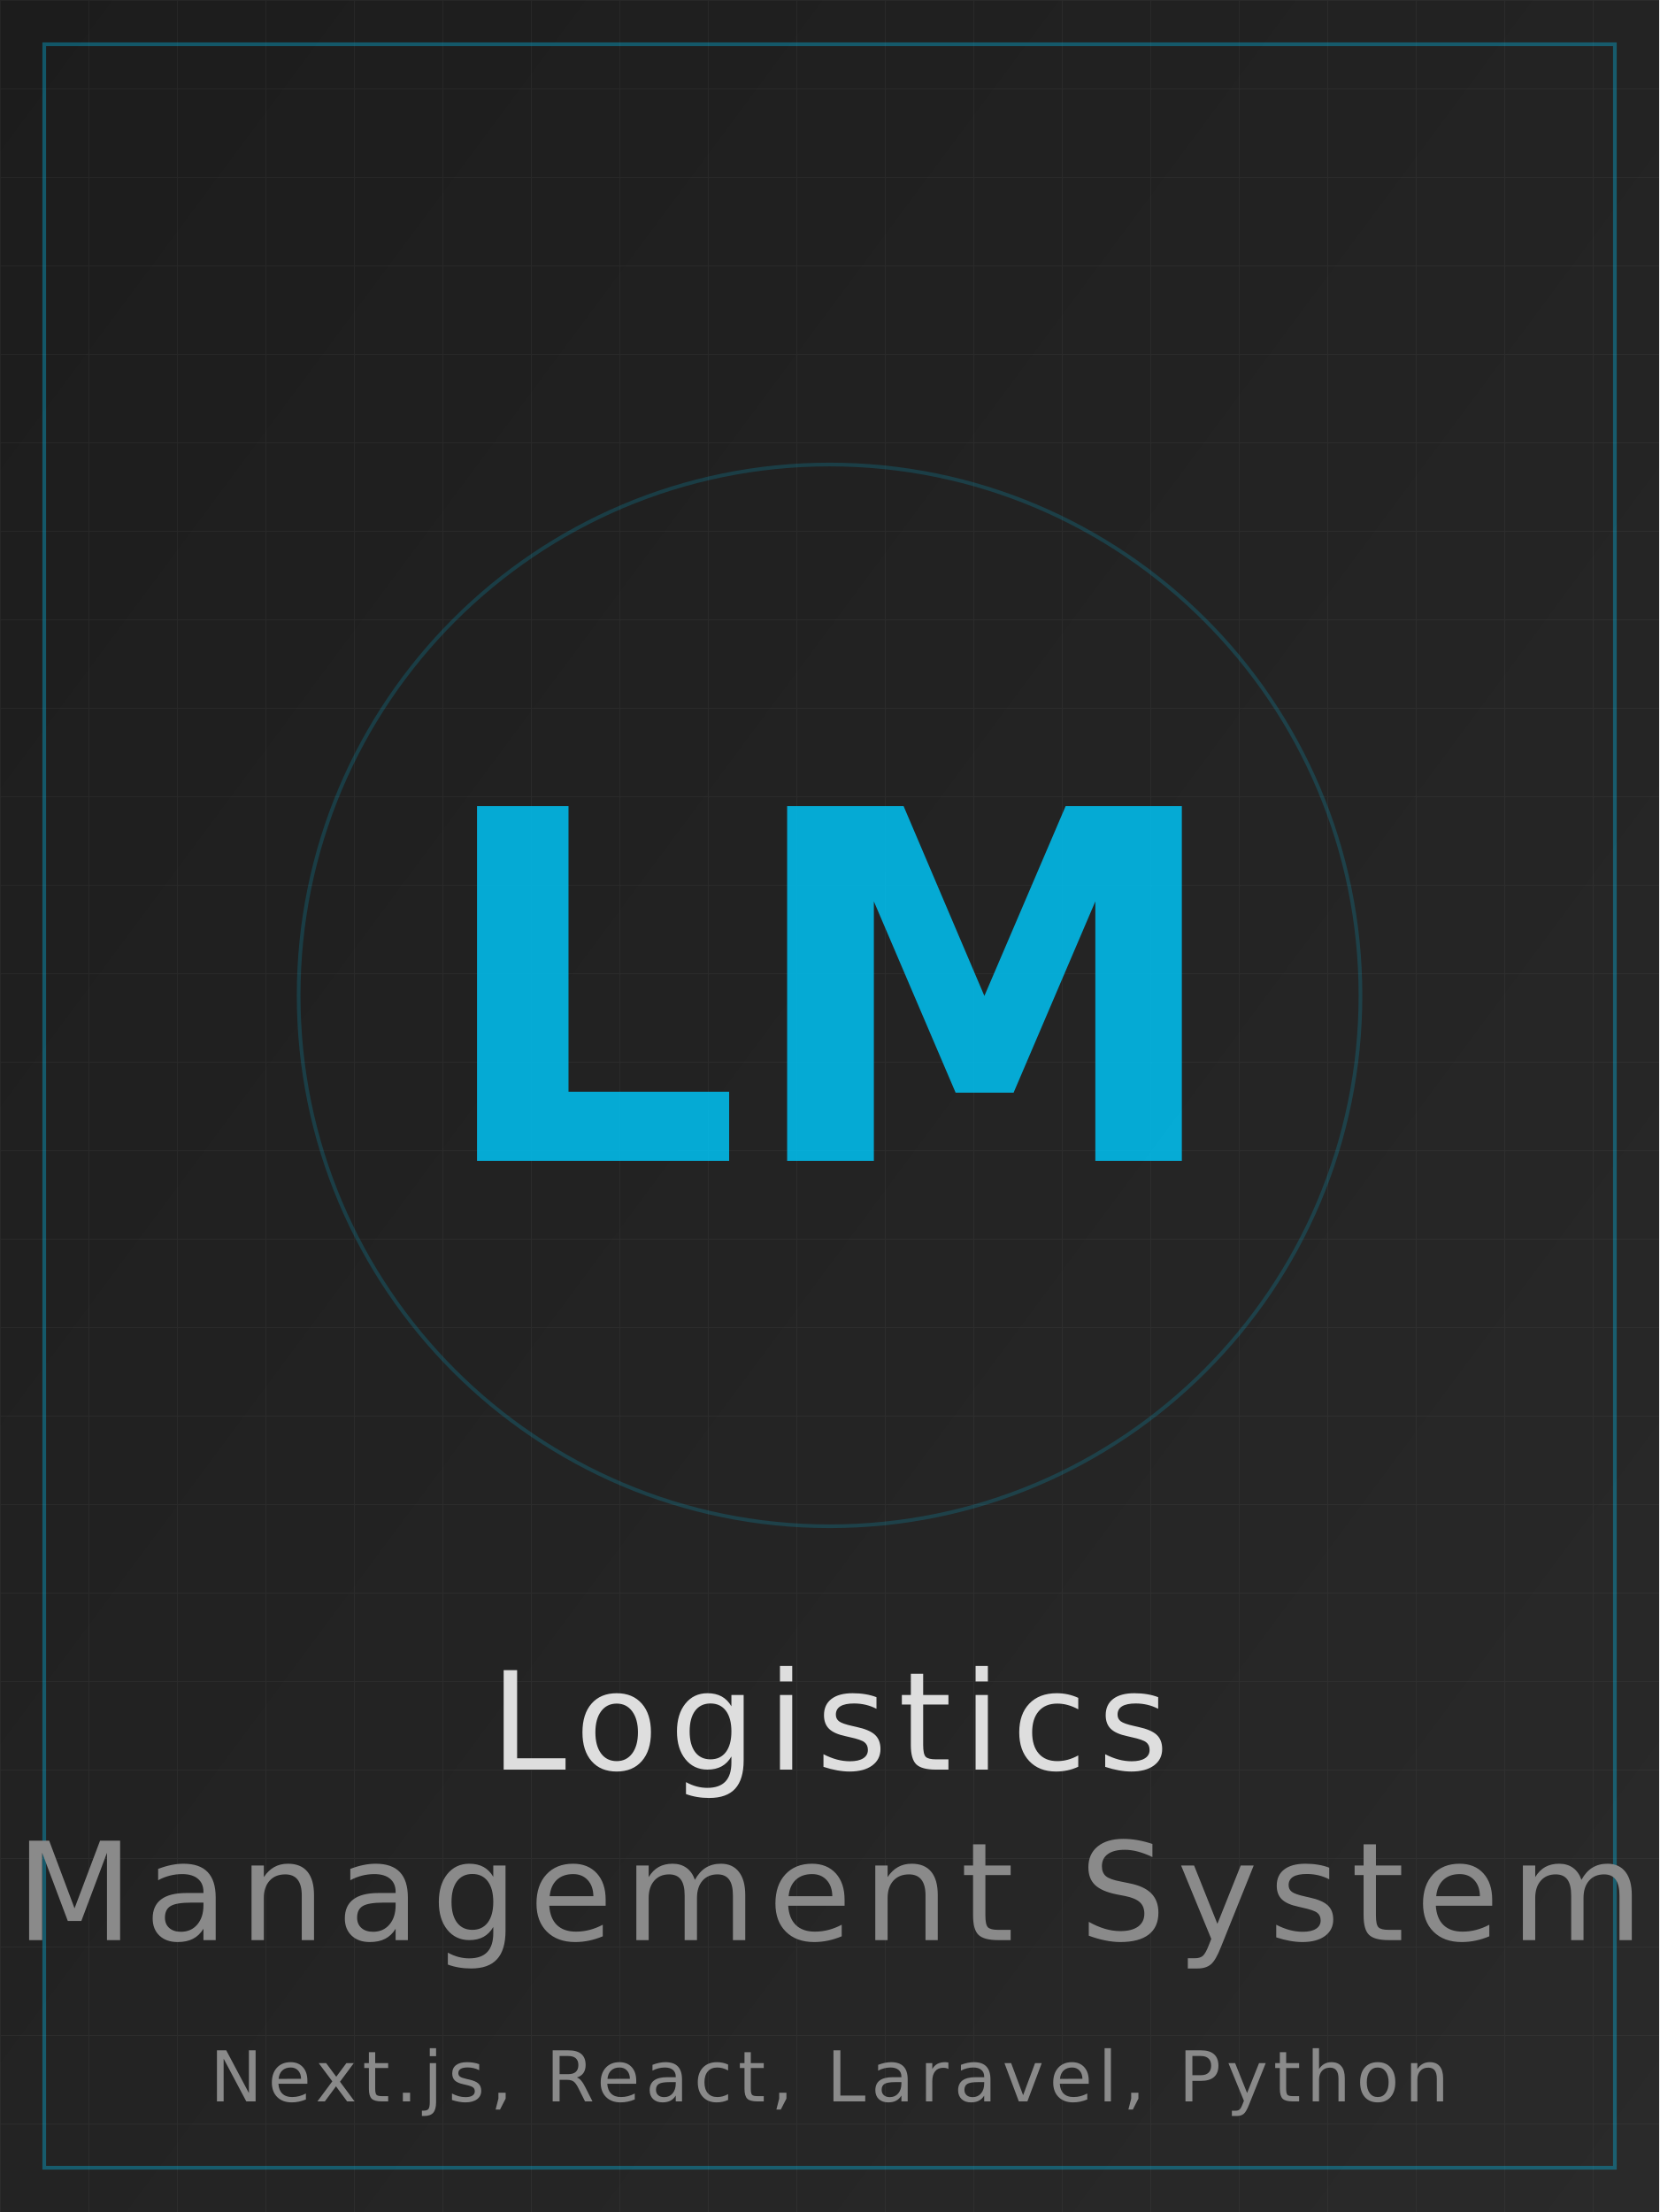
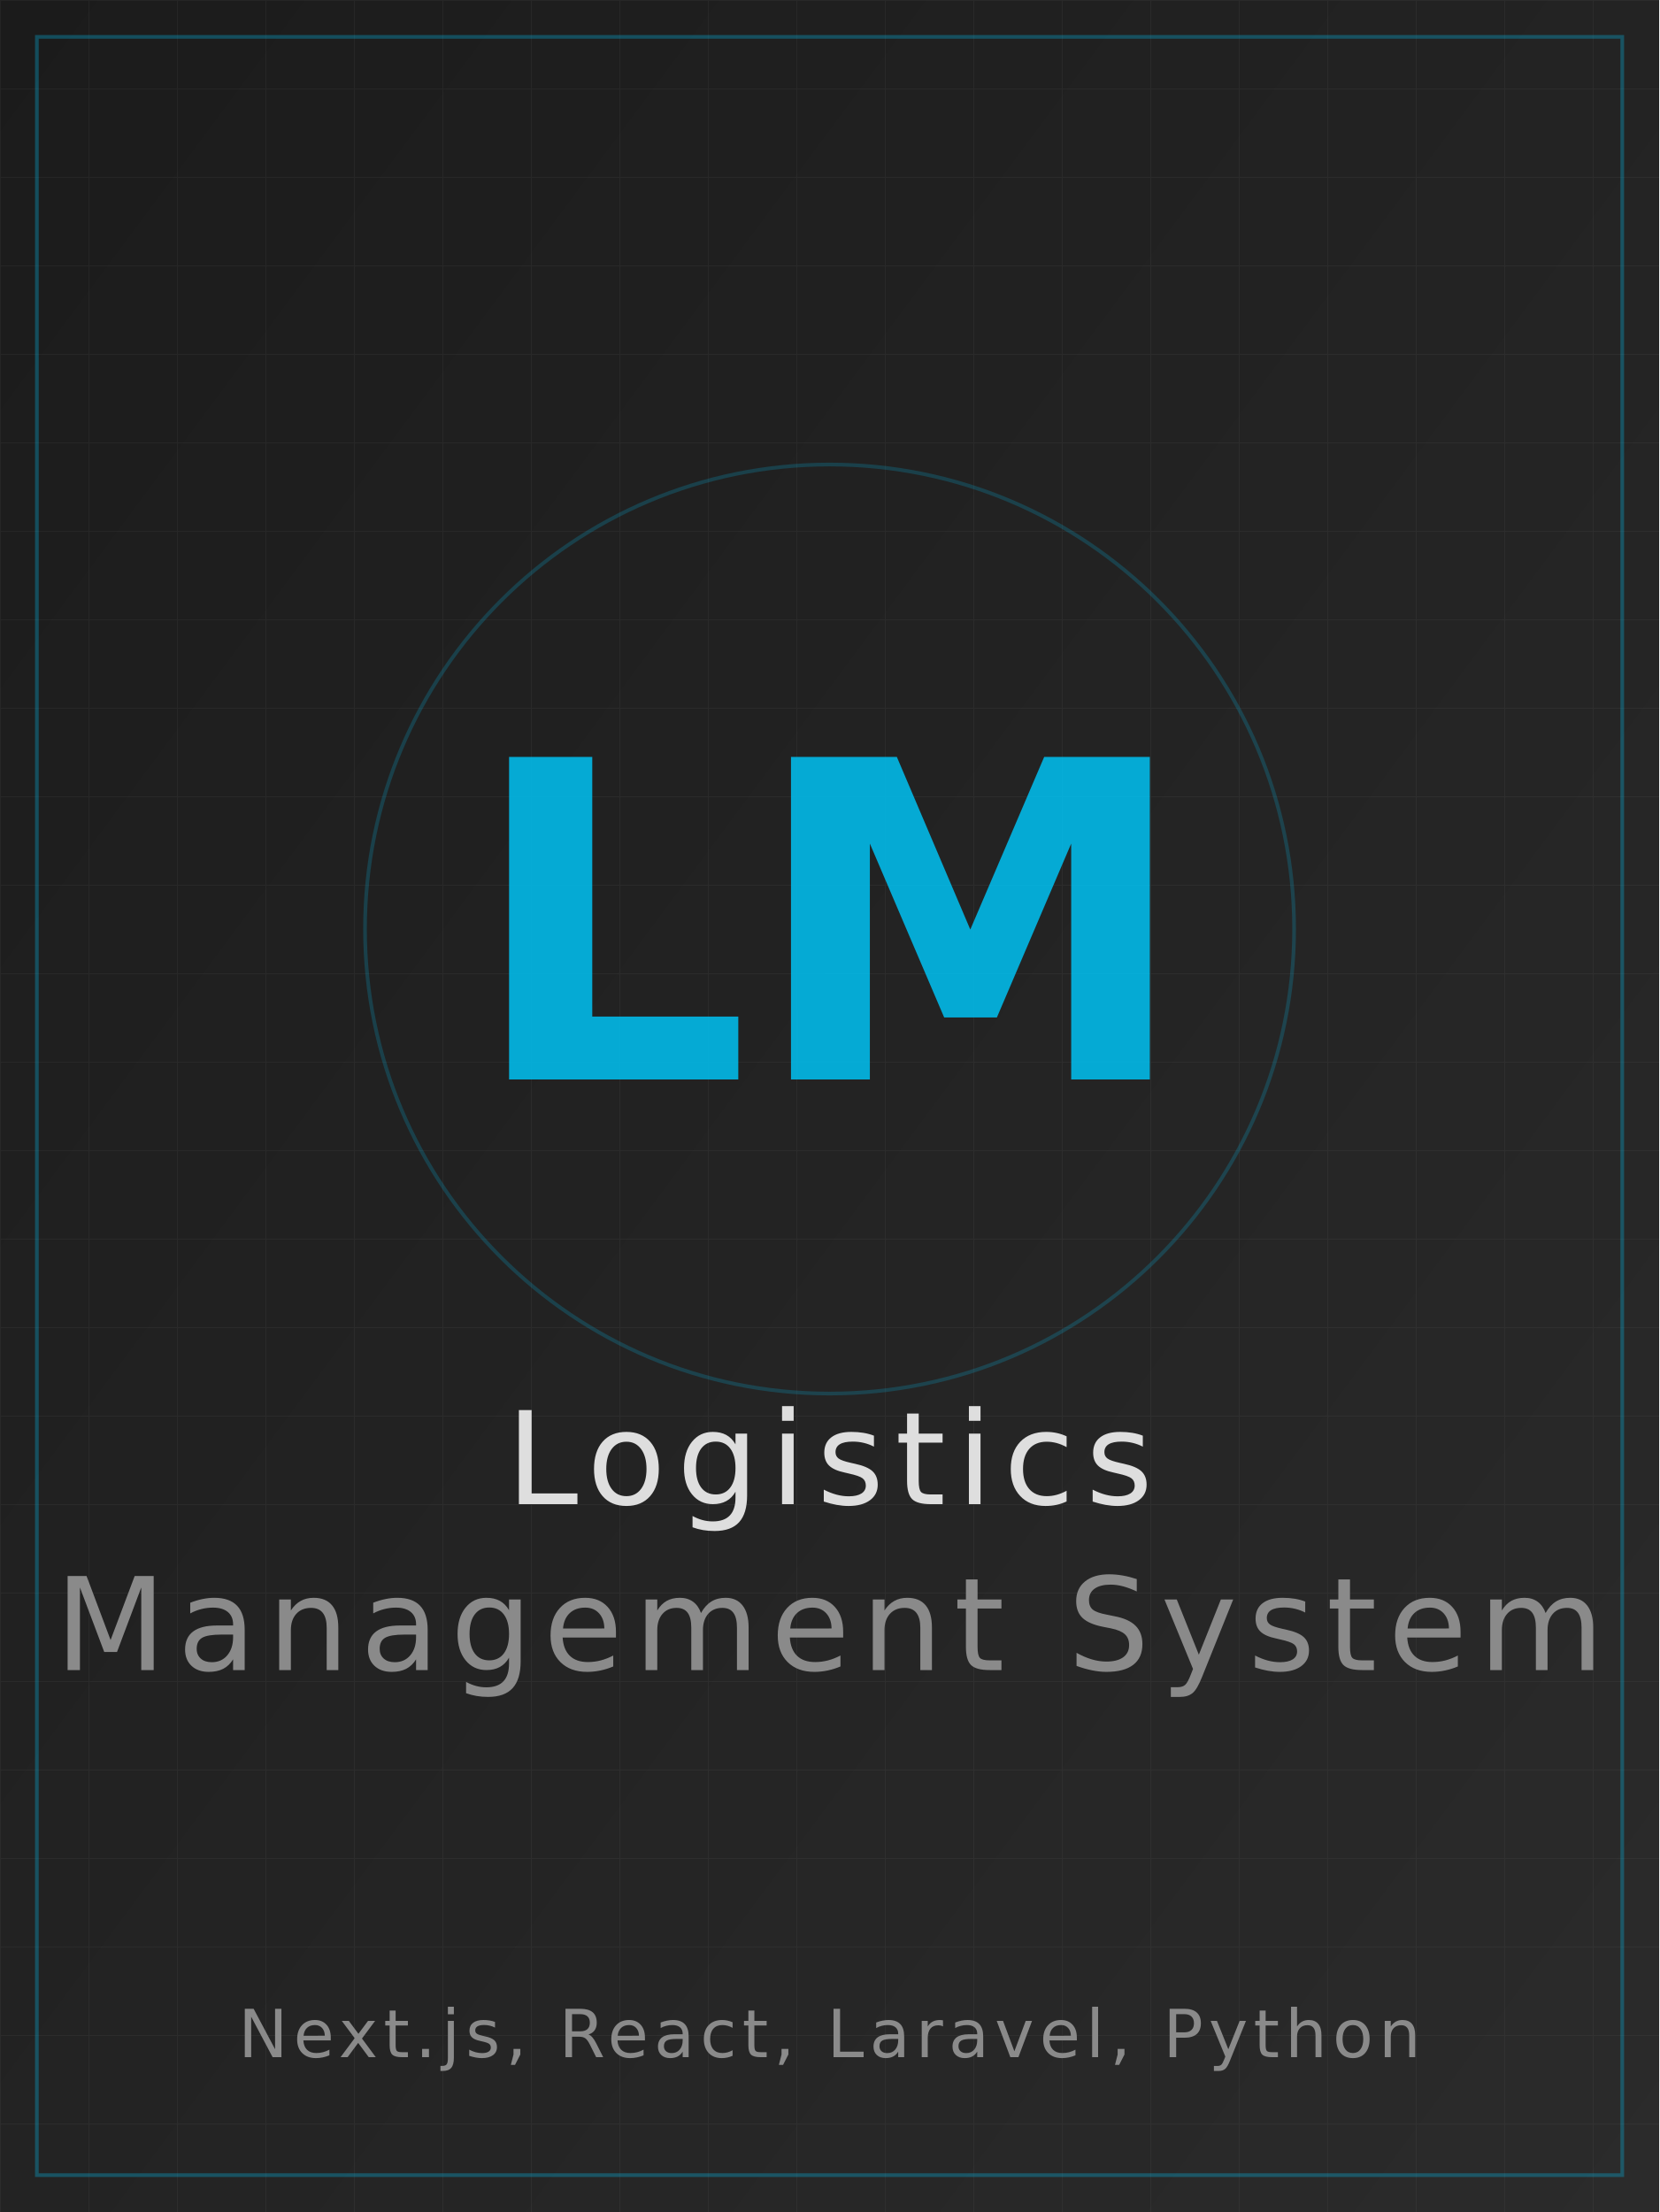
<svg xmlns="http://www.w3.org/2000/svg" width="900" height="1200" viewBox="0 0 900 1200" role="img" aria-label="Logistics Management System">
  <defs>
    <linearGradient id="bg" x1="0" y1="0" x2="1" y2="1">
-       <stop offset="0%" stop-color="#1c1c1c" />
-       <stop offset="100%" stop-color="#2a2a2a" />
+       <stop offset="0%" stop-color="#1b1b1b" />
+       <stop offset="100%" stop-color="#2b2b2b" />
    </linearGradient>
    <pattern id="grid" width="48" height="48" patternUnits="userSpaceOnUse">
      <path d="M48 0H0V48" fill="none" stroke="#ffffff" stroke-opacity="0.04" stroke-width="1" />
    </pattern>
  </defs>
  <rect width="900" height="1200" fill="url(#bg)" />
  <rect width="900" height="1200" fill="url(#grid)" />
-   <rect x="24" y="24" width="852" height="1152" fill="none" stroke="#00C2F3" stroke-opacity="0.35" stroke-width="2" />
-   <circle cx="450" cy="540" r="288" fill="none" stroke="#00C2F3" stroke-opacity="0.18" stroke-width="2" />
-   <text x="450" y="629.76" text-anchor="middle" font-family="Verdana, DejaVu Sans, sans-serif" font-size="264" font-weight="bold" fill="#00C2F3" fill-opacity="0.85">LM</text>
-   <text x="450" y="960" text-anchor="middle" font-family="Verdana, DejaVu Sans, sans-serif" font-size="74" letter-spacing="6" fill="#DEDEDE">Logistics</text>
-   <text x="450" y="1052.5" text-anchor="middle" font-family="Verdana, DejaVu Sans, sans-serif" font-size="74" letter-spacing="6" fill="#8A8A8A">Management System</text>
-   <text x="450" y="1140" text-anchor="middle" font-family="Verdana, DejaVu Sans, sans-serif" font-size="38" letter-spacing="3" fill="#8A8A8A">Next.js, React, Laravel, Python</text>
+   <rect x="20" y="20" width="860" height="1160" fill="none" stroke="#00C2F3" stroke-opacity="0.3" stroke-width="2" />
+   <circle cx="450" cy="504" r="252" fill="none" stroke="#00C2F3" stroke-opacity="0.2" stroke-width="2" />
+   <text x="450" y="585.6" text-anchor="middle" font-family="Verdana, DejaVu Sans, sans-serif" font-size="240" font-weight="bold" fill="#00C2F3" fill-opacity="0.85">LM</text>
+   <text x="450" y="816" text-anchor="middle" font-family="Verdana, DejaVu Sans, sans-serif" font-size="70" letter-spacing="6" fill="#DEDEDE">Logistics</text>
+   <text x="450" y="906" text-anchor="middle" font-family="Verdana, DejaVu Sans, sans-serif" font-size="70" letter-spacing="6" fill="#8A8A8A">Management System</text>
+   <text x="450" y="1116" text-anchor="middle" font-family="Verdana, DejaVu Sans, sans-serif" font-size="36" letter-spacing="3" fill="#8A8A8A">Next.js, React, Laravel, Python</text>
</svg>
